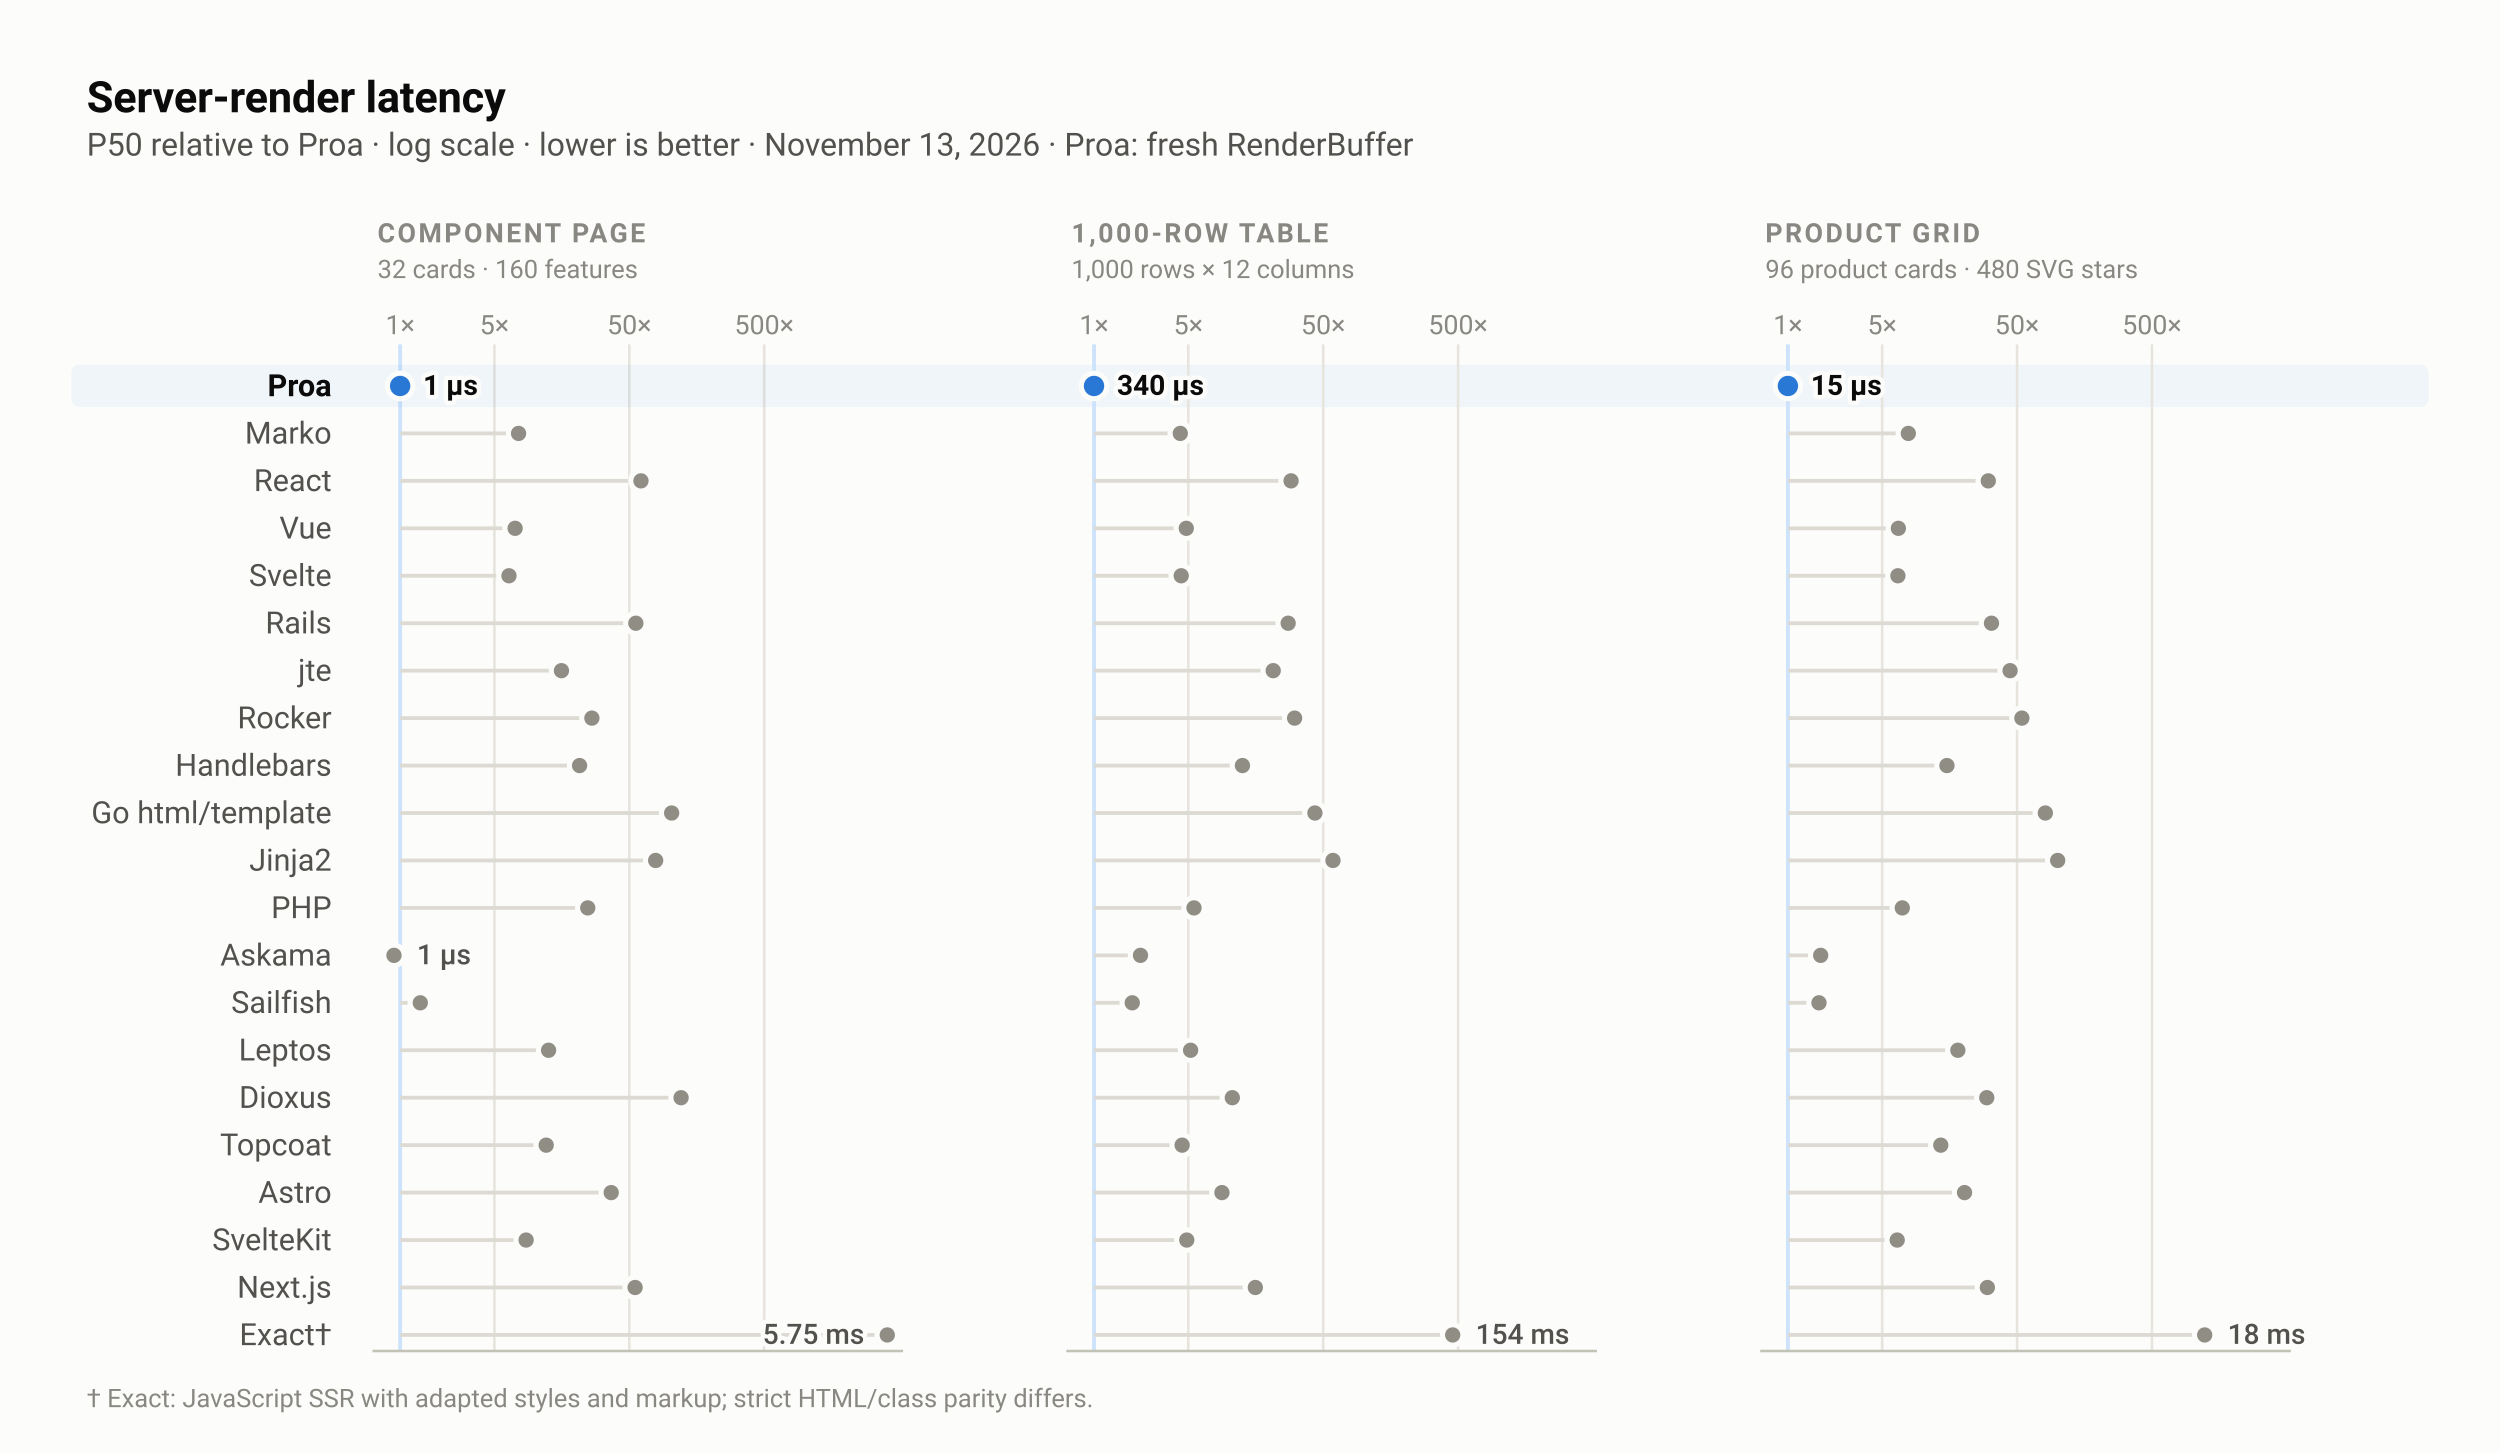
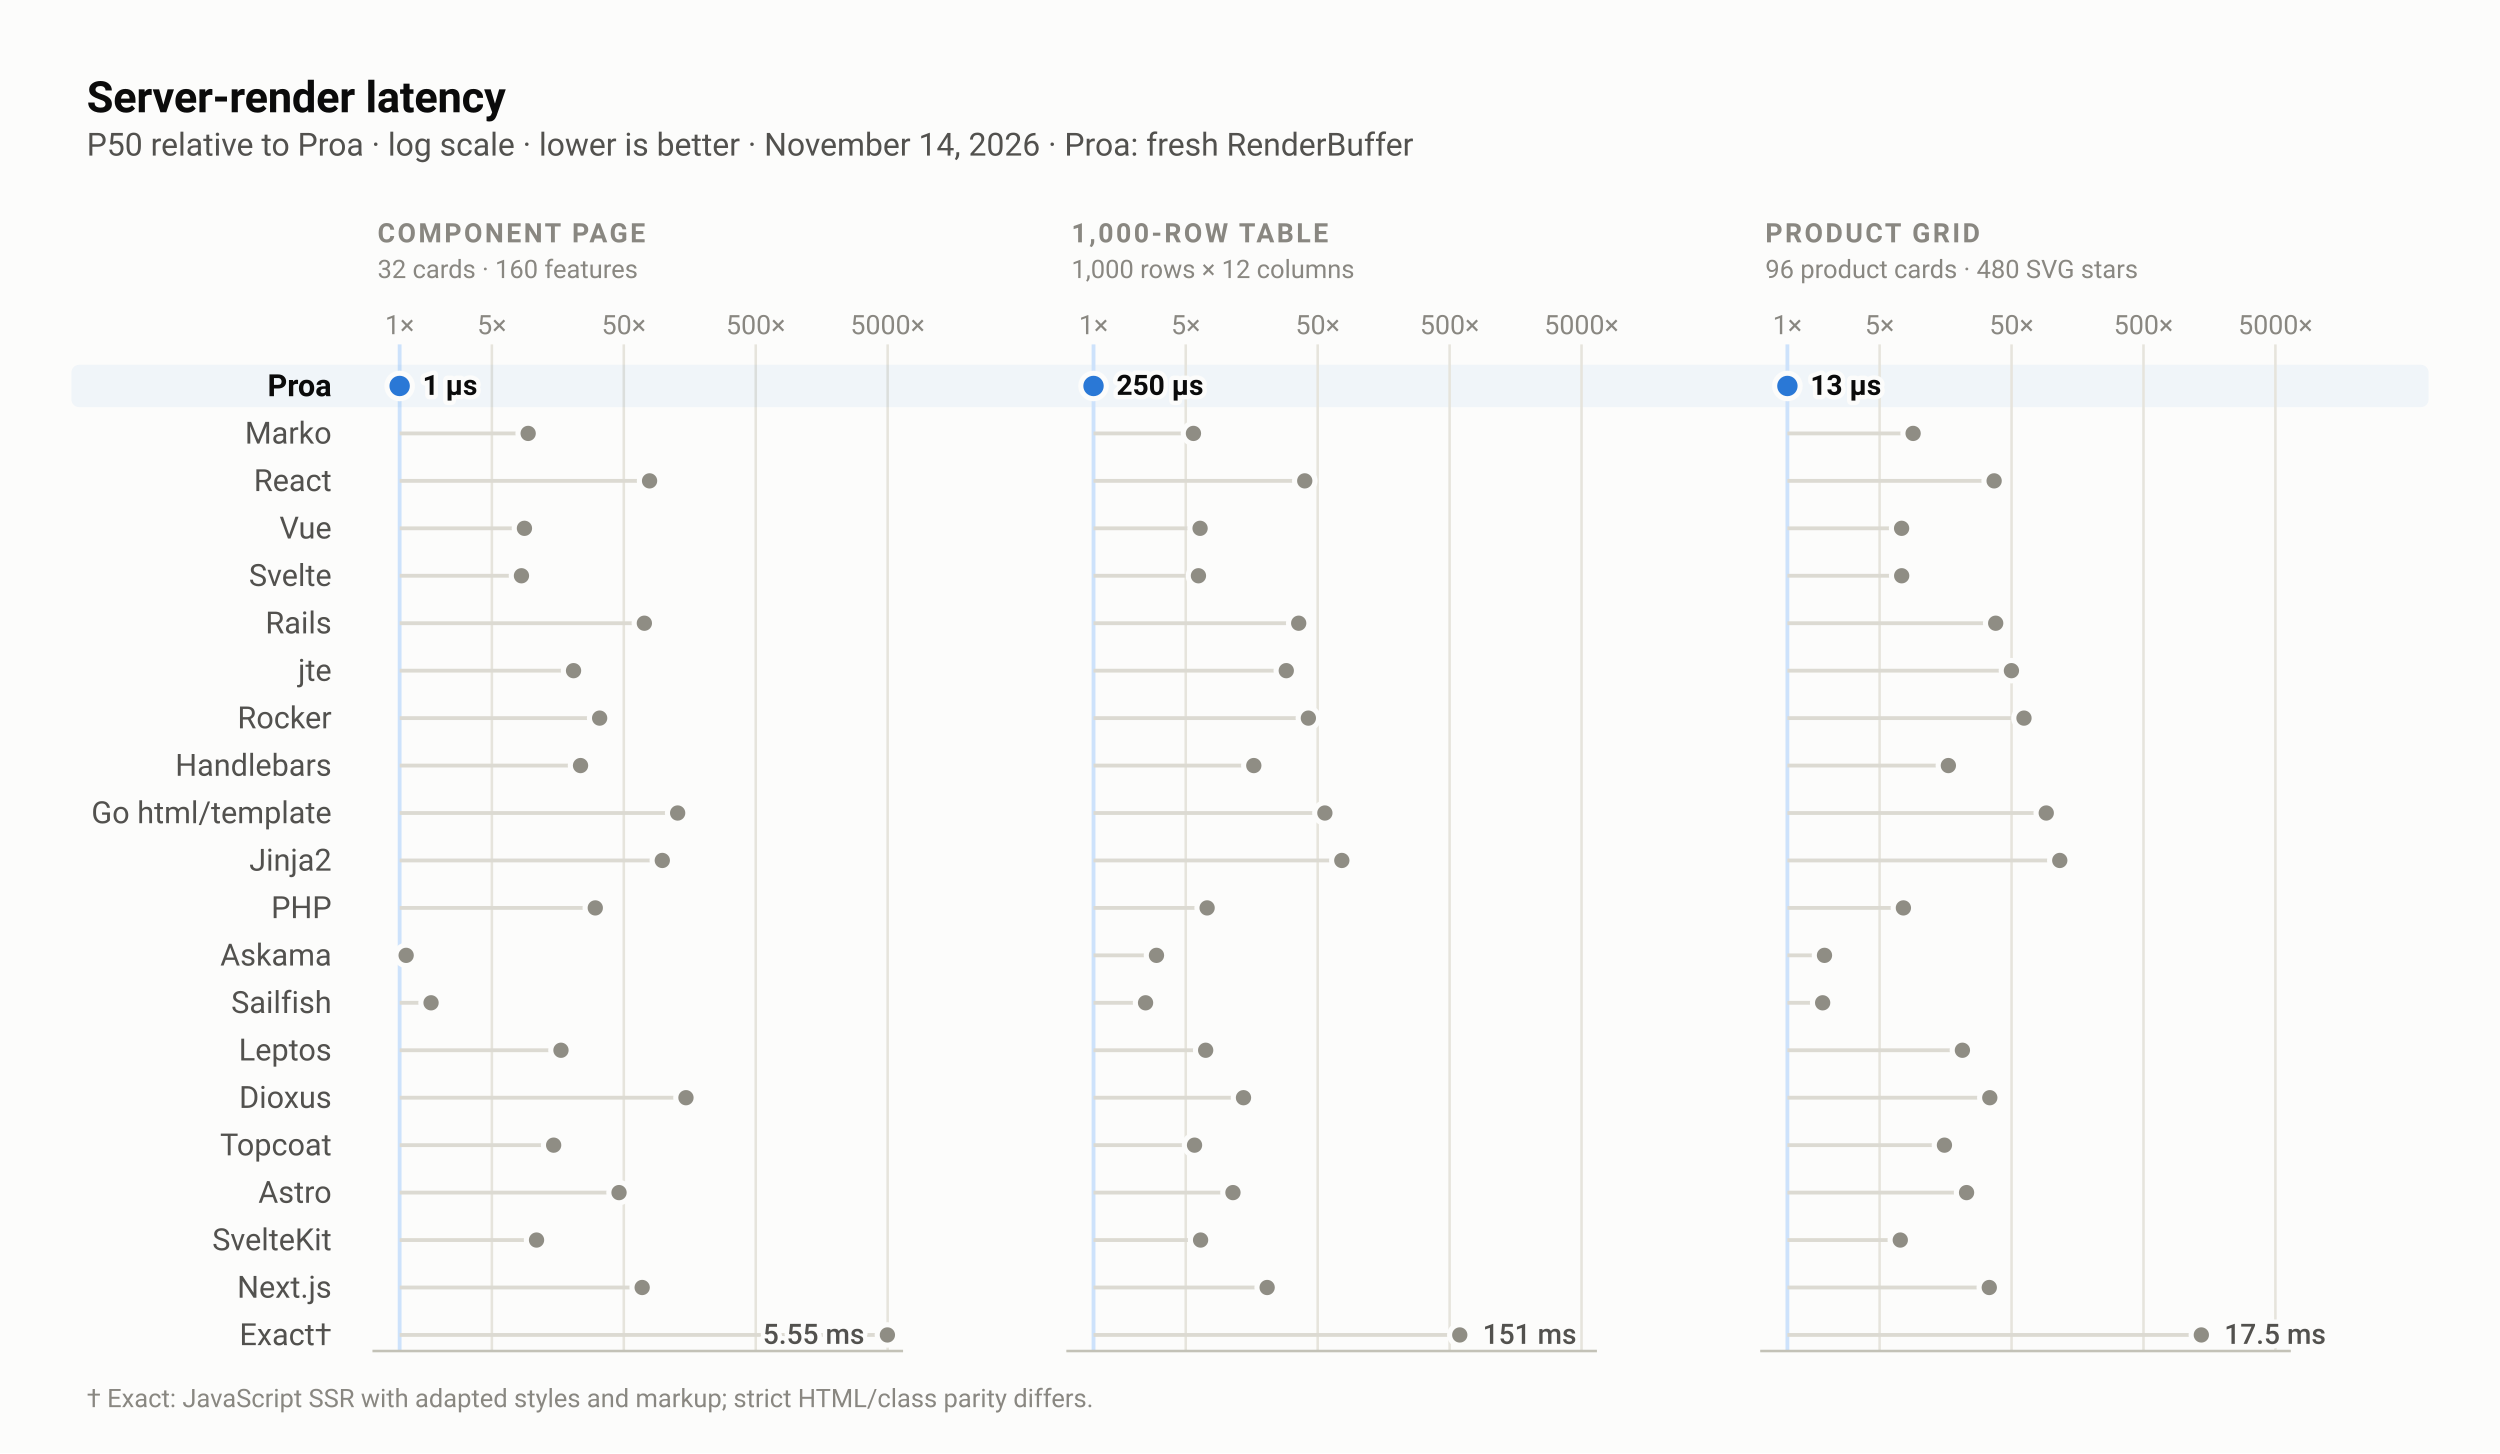
<svg xmlns="http://www.w3.org/2000/svg" width="980" height="569.6" viewBox="0 0 980 569.6" role="img" aria-labelledby="ttl dsc">
  <style>
  text { font-family: system-ui, -apple-system, "Segoe UI", Roboto, "Helvetica Neue", Arial, sans-serif; }
  .t   { font-size: 17px; font-weight: 600; fill: #0b0b0b; letter-spacing: -.005em; }
  .d   { font-size: 12.5px; font-weight: 400; fill: #52514e; }
  .eb  { font-size: 10.5px; font-weight: 600; fill: #898781; letter-spacing: .09em; }
  .cat { font-size: 12px; font-weight: 400; fill: #52514e; }
  .catb{ font-size: 12px; font-weight: 600; fill: #0b0b0b; }
  .lg  { font-size: 12px; font-weight: 400; fill: #52514e; }
  .tick{ font-size: 10.5px; font-weight: 400; fill: #898781; font-variant-numeric: tabular-nums; }
  .val { font-size: 11px; font-weight: 500; fill: #52514e; font-variant-numeric: tabular-nums;
         paint-order: stroke; stroke: #fcfcfb; stroke-width: 3.5px; stroke-linejoin: round; }
  .valb{ font-size: 11px; font-weight: 600; fill: #0b0b0b; font-variant-numeric: tabular-nums;
         paint-order: stroke; stroke: #fcfcfb; stroke-width: 3.5px; stroke-linejoin: round; }
  .valw{ font-size: 11px; font-weight: 600; fill: #fcfcfb; font-variant-numeric: tabular-nums; }
  .note{ font-size: 10px; font-weight: 400; fill: #898781; }
  .mono{ font-family: ui-monospace, SFMono-Regular, "SF Mono", Menlo, Consolas, monospace; }
  .end { text-anchor: end; }
  .mid { text-anchor: middle; }
</style>
  <rect width="980" height="569.6" fill="#fcfcfb" />
  <text x="34" y="44" class="t">Server-render latency</text>
-   <text x="34" y="61" class="d">P50 relative to Proa · log scale · lower is better · November 13, 2026 · Proa: fresh RenderBuffer</text>
+   <text x="34" y="61" class="d">P50 relative to Proa · log scale · lower is better · November 14, 2026 · Proa: fresh RenderBuffer</text>
  <text x="148" y="95" class="eb">COMPONENT PAGE</text>
  <text x="148" y="109" class="note">32 cards · 160 features</text>
-   <path d="M156.86 135L156.86 529.6" stroke="#cde2fb" stroke-width="1.5" />
-   <text x="156.86" y="131" class="tick mid">1×</text>
-   <path d="M193.81 135L193.81 529.6" stroke="#e6e4dc" stroke-width="1" />
-   <text x="193.81" y="131" class="tick mid">5×</text>
-   <path d="M246.69 135L246.69 529.6" stroke="#e6e4dc" stroke-width="1" />
-   <text x="246.69" y="131" class="tick mid">50×</text>
-   <path d="M299.57 135L299.57 529.6" stroke="#e6e4dc" stroke-width="1" />
-   <text x="299.57" y="131" class="tick mid">500×</text>
+   <path d="M156.66 135L156.66 529.6" stroke="#cde2fb" stroke-width="1.5" />
+   <text x="156.66" y="131" class="tick mid">1×</text>
+   <path d="M192.81 135L192.81 529.6" stroke="#e6e4dc" stroke-width="1" />
+   <text x="192.81" y="131" class="tick mid">5×</text>
+   <path d="M244.53 135L244.53 529.6" stroke="#e6e4dc" stroke-width="1" />
+   <text x="244.53" y="131" class="tick mid">50×</text>
+   <path d="M296.25 135L296.25 529.6" stroke="#e6e4dc" stroke-width="1" />
+   <text x="296.25" y="131" class="tick mid">500×</text>
+   <path d="M347.96 135L347.96 529.6" stroke="#e6e4dc" stroke-width="1" />
+   <text x="347.96" y="131" class="tick mid">5000×</text>
  <path d="M146 529.6L354 529.6" stroke="#c3c2b7" stroke-width="1" />
  <rect x="28" y="143" width="924" height="16.6" rx="3" fill="#2a78d6" opacity=".055" />
  <text x="130" y="155.3" class="catb end">Proa</text>
-   <circle cx="156.86" cy="151.3" r="5" fill="#2a78d6" stroke="#fcfcfb" stroke-width="2" />
+   <circle cx="156.66" cy="151.3" r="5" fill="#2a78d6" stroke="#fcfcfb" stroke-width="2" />
  <text x="130" y="173.9" class="cat end">Marko</text>
-   <path d="M156.86 169.9L203.28 169.9" stroke="#dcdad2" stroke-width="1.5" />
-   <circle cx="203.28" cy="169.9" r="4" fill="#8f8d84" stroke="#fcfcfb" stroke-width="2" />
+   <path d="M156.66 169.9L207.04 169.9" stroke="#dcdad2" stroke-width="1.5" />
+   <circle cx="207.04" cy="169.9" r="4" fill="#8f8d84" stroke="#fcfcfb" stroke-width="2" />
  <text x="130" y="192.5" class="cat end">React</text>
-   <path d="M156.86 188.5L251.26 188.5" stroke="#dcdad2" stroke-width="1.5" />
-   <circle cx="251.26" cy="188.5" r="4" fill="#8f8d84" stroke="#fcfcfb" stroke-width="2" />
+   <path d="M156.66 188.5L254.63 188.5" stroke="#dcdad2" stroke-width="1.5" />
+   <circle cx="254.63" cy="188.5" r="4" fill="#8f8d84" stroke="#fcfcfb" stroke-width="2" />
  <text x="130" y="211.1" class="cat end">Vue</text>
-   <path d="M156.86 207.1L201.93 207.1" stroke="#dcdad2" stroke-width="1.5" />
-   <circle cx="201.93" cy="207.1" r="4" fill="#8f8d84" stroke="#fcfcfb" stroke-width="2" />
+   <path d="M156.66 207.1L205.58 207.1" stroke="#dcdad2" stroke-width="1.5" />
+   <circle cx="205.58" cy="207.1" r="4" fill="#8f8d84" stroke="#fcfcfb" stroke-width="2" />
  <text x="130" y="229.7" class="cat end">Svelte</text>
-   <path d="M156.86 225.7L199.52 225.7" stroke="#dcdad2" stroke-width="1.5" />
-   <circle cx="199.52" cy="225.7" r="4" fill="#8f8d84" stroke="#fcfcfb" stroke-width="2" />
+   <path d="M156.66 225.7L204.41 225.7" stroke="#dcdad2" stroke-width="1.5" />
+   <circle cx="204.41" cy="225.7" r="4" fill="#8f8d84" stroke="#fcfcfb" stroke-width="2" />
  <text x="130" y="248.3" class="cat end">Rails</text>
-   <path d="M156.86 244.3L249.25 244.3" stroke="#dcdad2" stroke-width="1.5" />
-   <circle cx="249.25" cy="244.3" r="4" fill="#8f8d84" stroke="#fcfcfb" stroke-width="2" />
+   <path d="M156.66 244.3L252.59 244.3" stroke="#dcdad2" stroke-width="1.5" />
+   <circle cx="252.59" cy="244.3" r="4" fill="#8f8d84" stroke="#fcfcfb" stroke-width="2" />
  <text x="130" y="266.9" class="cat end">jte</text>
-   <path d="M156.86 262.9L220.09 262.9" stroke="#dcdad2" stroke-width="1.5" />
-   <circle cx="220.09" cy="262.9" r="4" fill="#8f8d84" stroke="#fcfcfb" stroke-width="2" />
+   <path d="M156.66 262.9L224.83 262.9" stroke="#dcdad2" stroke-width="1.5" />
+   <circle cx="224.83" cy="262.9" r="4" fill="#8f8d84" stroke="#fcfcfb" stroke-width="2" />
  <text x="130" y="285.5" class="cat end">Rocker</text>
-   <path d="M156.86 281.5L232.02 281.5" stroke="#dcdad2" stroke-width="1.5" />
-   <circle cx="232.02" cy="281.5" r="4" fill="#8f8d84" stroke="#fcfcfb" stroke-width="2" />
+   <path d="M156.66 281.5L235.06 281.5" stroke="#dcdad2" stroke-width="1.5" />
+   <circle cx="235.06" cy="281.5" r="4" fill="#8f8d84" stroke="#fcfcfb" stroke-width="2" />
  <text x="130" y="304.1" class="cat end">Handlebars</text>
-   <path d="M156.86 300.1L227.2 300.1" stroke="#dcdad2" stroke-width="1.5" />
-   <circle cx="227.2" cy="300.1" r="4" fill="#8f8d84" stroke="#fcfcfb" stroke-width="2" />
+   <path d="M156.66 300.1L227.57 300.1" stroke="#dcdad2" stroke-width="1.5" />
+   <circle cx="227.57" cy="300.1" r="4" fill="#8f8d84" stroke="#fcfcfb" stroke-width="2" />
  <text x="130" y="322.7" class="cat end">Go html/template</text>
-   <path d="M156.86 318.7L263.29 318.7" stroke="#dcdad2" stroke-width="1.5" />
-   <circle cx="263.29" cy="318.7" r="4" fill="#8f8d84" stroke="#fcfcfb" stroke-width="2" />
+   <path d="M156.66 318.7L265.64 318.7" stroke="#dcdad2" stroke-width="1.5" />
+   <circle cx="265.64" cy="318.7" r="4" fill="#8f8d84" stroke="#fcfcfb" stroke-width="2" />
  <text x="130" y="341.3" class="cat end">Jinja2</text>
-   <path d="M156.86 337.3L257.02 337.3" stroke="#dcdad2" stroke-width="1.5" />
-   <circle cx="257.02" cy="337.3" r="4" fill="#8f8d84" stroke="#fcfcfb" stroke-width="2" />
+   <path d="M156.66 337.3L259.62 337.3" stroke="#dcdad2" stroke-width="1.5" />
+   <circle cx="259.62" cy="337.3" r="4" fill="#8f8d84" stroke="#fcfcfb" stroke-width="2" />
  <text x="130" y="359.9" class="cat end">PHP</text>
-   <path d="M156.86 355.9L230.4 355.9" stroke="#dcdad2" stroke-width="1.5" />
-   <circle cx="230.4" cy="355.9" r="4" fill="#8f8d84" stroke="#fcfcfb" stroke-width="2" />
+   <path d="M156.66 355.9L233.35 355.9" stroke="#dcdad2" stroke-width="1.5" />
+   <circle cx="233.35" cy="355.9" r="4" fill="#8f8d84" stroke="#fcfcfb" stroke-width="2" />
  <text x="130" y="378.5" class="cat end">Askama</text>
-   <path d="M156.86 374.5L154.44 374.5" stroke="#dcdad2" stroke-width="1.5" />
-   <circle cx="154.44" cy="374.5" r="4" fill="#8f8d84" stroke="#fcfcfb" stroke-width="2" />
+   <path d="M156.66 374.5L159.21 374.5" stroke="#dcdad2" stroke-width="1.5" />
+   <circle cx="159.21" cy="374.5" r="4" fill="#8f8d84" stroke="#fcfcfb" stroke-width="2" />
  <text x="130" y="397.1" class="cat end">Sailfish</text>
-   <path d="M156.86 393.1L164.75 393.1" stroke="#dcdad2" stroke-width="1.5" />
-   <circle cx="164.75" cy="393.1" r="4" fill="#8f8d84" stroke="#fcfcfb" stroke-width="2" />
+   <path d="M156.66 393.1L168.97 393.1" stroke="#dcdad2" stroke-width="1.5" />
+   <circle cx="168.97" cy="393.1" r="4" fill="#8f8d84" stroke="#fcfcfb" stroke-width="2" />
  <text x="130" y="415.7" class="cat end">Leptos</text>
-   <path d="M156.86 411.7L215.04 411.7" stroke="#dcdad2" stroke-width="1.5" />
-   <circle cx="215.04" cy="411.7" r="4" fill="#8f8d84" stroke="#fcfcfb" stroke-width="2" />
+   <path d="M156.66 411.7L219.9 411.7" stroke="#dcdad2" stroke-width="1.5" />
+   <circle cx="219.9" cy="411.7" r="4" fill="#8f8d84" stroke="#fcfcfb" stroke-width="2" />
  <text x="130" y="434.3" class="cat end">Dioxus</text>
-   <path d="M156.86 430.3L266.98 430.3" stroke="#dcdad2" stroke-width="1.5" />
-   <circle cx="266.98" cy="430.3" r="4" fill="#8f8d84" stroke="#fcfcfb" stroke-width="2" />
+   <path d="M156.66 430.3L268.9 430.3" stroke="#dcdad2" stroke-width="1.5" />
+   <circle cx="268.9" cy="430.3" r="4" fill="#8f8d84" stroke="#fcfcfb" stroke-width="2" />
  <text x="130" y="452.9" class="cat end">Topcoat</text>
-   <path d="M156.86 448.9L214.11 448.9" stroke="#dcdad2" stroke-width="1.5" />
-   <circle cx="214.11" cy="448.9" r="4" fill="#8f8d84" stroke="#fcfcfb" stroke-width="2" />
+   <path d="M156.66 448.9L217.03 448.9" stroke="#dcdad2" stroke-width="1.5" />
+   <circle cx="217.03" cy="448.9" r="4" fill="#8f8d84" stroke="#fcfcfb" stroke-width="2" />
  <text x="130" y="471.5" class="cat end">Astro</text>
-   <path d="M156.86 467.5L239.59 467.5" stroke="#dcdad2" stroke-width="1.5" />
-   <circle cx="239.59" cy="467.5" r="4" fill="#8f8d84" stroke="#fcfcfb" stroke-width="2" />
+   <path d="M156.66 467.5L242.66 467.5" stroke="#dcdad2" stroke-width="1.5" />
+   <circle cx="242.66" cy="467.5" r="4" fill="#8f8d84" stroke="#fcfcfb" stroke-width="2" />
  <text x="130" y="490.1" class="cat end">SvelteKit</text>
-   <path d="M156.86 486.1L206.24 486.1" stroke="#dcdad2" stroke-width="1.5" />
-   <circle cx="206.24" cy="486.1" r="4" fill="#8f8d84" stroke="#fcfcfb" stroke-width="2" />
+   <path d="M156.66 486.1L210.32 486.1" stroke="#dcdad2" stroke-width="1.5" />
+   <circle cx="210.32" cy="486.1" r="4" fill="#8f8d84" stroke="#fcfcfb" stroke-width="2" />
  <text x="130" y="508.7" class="cat end">Next.js</text>
-   <path d="M156.86 504.7L248.96 504.7" stroke="#dcdad2" stroke-width="1.5" />
-   <circle cx="248.96" cy="504.7" r="4" fill="#8f8d84" stroke="#fcfcfb" stroke-width="2" />
+   <path d="M156.66 504.7L251.73 504.7" stroke="#dcdad2" stroke-width="1.5" />
+   <circle cx="251.73" cy="504.7" r="4" fill="#8f8d84" stroke="#fcfcfb" stroke-width="2" />
  <text x="130" y="527.3" class="cat end">Exact†</text>
-   <path d="M156.86 523.3L347.81 523.3" stroke="#dcdad2" stroke-width="1.5" />
-   <circle cx="347.81" cy="523.3" r="4" fill="#8f8d84" stroke="#fcfcfb" stroke-width="2" />
-   <text x="165.86" y="154.8" class="valb">1 µs</text>
-   <text x="163.44" y="378" class="val">1 µs</text>
-   <text x="338.81" y="526.8" class="val end">5.75 ms</text>
+   <path d="M156.66 523.3L347.86 523.3" stroke="#dcdad2" stroke-width="1.5" />
+   <circle cx="347.86" cy="523.3" r="4" fill="#8f8d84" stroke="#fcfcfb" stroke-width="2" />
+   <text x="165.66" y="154.8" class="valb">1 µs</text>
+   <text x="338.86" y="526.8" class="val end">5.55 ms</text>
  <text x="420" y="95" class="eb">1,000-ROW TABLE</text>
  <text x="420" y="109" class="note">1,000 rows × 12 columns</text>
-   <path d="M428.86 135L428.86 529.6" stroke="#cde2fb" stroke-width="1.5" />
-   <text x="428.86" y="131" class="tick mid">1×</text>
-   <path d="M465.81 135L465.81 529.6" stroke="#e6e4dc" stroke-width="1" />
-   <text x="465.81" y="131" class="tick mid">5×</text>
-   <path d="M518.69 135L518.69 529.6" stroke="#e6e4dc" stroke-width="1" />
-   <text x="518.69" y="131" class="tick mid">50×</text>
-   <path d="M571.57 135L571.57 529.6" stroke="#e6e4dc" stroke-width="1" />
-   <text x="571.57" y="131" class="tick mid">500×</text>
+   <path d="M428.66 135L428.66 529.6" stroke="#cde2fb" stroke-width="1.5" />
+   <text x="428.66" y="131" class="tick mid">1×</text>
+   <path d="M464.81 135L464.81 529.6" stroke="#e6e4dc" stroke-width="1" />
+   <text x="464.81" y="131" class="tick mid">5×</text>
+   <path d="M516.53 135L516.53 529.6" stroke="#e6e4dc" stroke-width="1" />
+   <text x="516.53" y="131" class="tick mid">50×</text>
+   <path d="M568.25 135L568.25 529.6" stroke="#e6e4dc" stroke-width="1" />
+   <text x="568.25" y="131" class="tick mid">500×</text>
+   <path d="M619.96 135L619.96 529.6" stroke="#e6e4dc" stroke-width="1" />
+   <text x="619.96" y="131" class="tick mid">5000×</text>
  <path d="M418 529.6L626 529.6" stroke="#c3c2b7" stroke-width="1" />
-   <circle cx="428.86" cy="151.3" r="5" fill="#2a78d6" stroke="#fcfcfb" stroke-width="2" />
-   <path d="M428.86 169.9L462.67 169.9" stroke="#dcdad2" stroke-width="1.5" />
-   <circle cx="462.67" cy="169.9" r="4" fill="#8f8d84" stroke="#fcfcfb" stroke-width="2" />
-   <path d="M428.86 188.5L506.1 188.5" stroke="#dcdad2" stroke-width="1.5" />
-   <circle cx="506.1" cy="188.5" r="4" fill="#8f8d84" stroke="#fcfcfb" stroke-width="2" />
-   <path d="M428.86 207.1L465.02 207.1" stroke="#dcdad2" stroke-width="1.5" />
-   <circle cx="465.02" cy="207.1" r="4" fill="#8f8d84" stroke="#fcfcfb" stroke-width="2" />
-   <path d="M428.86 225.7L463.04 225.7" stroke="#dcdad2" stroke-width="1.5" />
-   <circle cx="463.04" cy="225.7" r="4" fill="#8f8d84" stroke="#fcfcfb" stroke-width="2" />
-   <path d="M428.86 244.3L504.96 244.3" stroke="#dcdad2" stroke-width="1.5" />
-   <circle cx="504.96" cy="244.3" r="4" fill="#8f8d84" stroke="#fcfcfb" stroke-width="2" />
-   <path d="M428.86 262.9L499.1 262.9" stroke="#dcdad2" stroke-width="1.5" />
-   <circle cx="499.1" cy="262.9" r="4" fill="#8f8d84" stroke="#fcfcfb" stroke-width="2" />
-   <path d="M428.86 281.5L507.49 281.5" stroke="#dcdad2" stroke-width="1.5" />
-   <circle cx="507.49" cy="281.5" r="4" fill="#8f8d84" stroke="#fcfcfb" stroke-width="2" />
-   <path d="M428.86 300.1L487.04 300.1" stroke="#dcdad2" stroke-width="1.5" />
-   <circle cx="487.04" cy="300.1" r="4" fill="#8f8d84" stroke="#fcfcfb" stroke-width="2" />
-   <path d="M428.86 318.7L515.44 318.7" stroke="#dcdad2" stroke-width="1.5" />
-   <circle cx="515.44" cy="318.7" r="4" fill="#8f8d84" stroke="#fcfcfb" stroke-width="2" />
-   <path d="M428.86 337.3L522.53 337.3" stroke="#dcdad2" stroke-width="1.5" />
-   <circle cx="522.53" cy="337.3" r="4" fill="#8f8d84" stroke="#fcfcfb" stroke-width="2" />
-   <path d="M428.86 355.9L468.05 355.9" stroke="#dcdad2" stroke-width="1.5" />
-   <circle cx="468.05" cy="355.9" r="4" fill="#8f8d84" stroke="#fcfcfb" stroke-width="2" />
-   <path d="M428.86 374.5L447.07 374.5" stroke="#dcdad2" stroke-width="1.5" />
-   <circle cx="447.07" cy="374.5" r="4" fill="#8f8d84" stroke="#fcfcfb" stroke-width="2" />
-   <path d="M428.86 393.1L443.84 393.1" stroke="#dcdad2" stroke-width="1.5" />
-   <circle cx="443.84" cy="393.1" r="4" fill="#8f8d84" stroke="#fcfcfb" stroke-width="2" />
-   <path d="M428.86 411.7L466.72 411.7" stroke="#dcdad2" stroke-width="1.5" />
-   <circle cx="466.72" cy="411.7" r="4" fill="#8f8d84" stroke="#fcfcfb" stroke-width="2" />
-   <path d="M428.86 430.3L483.07 430.3" stroke="#dcdad2" stroke-width="1.5" />
-   <circle cx="483.07" cy="430.3" r="4" fill="#8f8d84" stroke="#fcfcfb" stroke-width="2" />
-   <path d="M428.86 448.9L463.4 448.9" stroke="#dcdad2" stroke-width="1.5" />
-   <circle cx="463.4" cy="448.9" r="4" fill="#8f8d84" stroke="#fcfcfb" stroke-width="2" />
-   <path d="M428.86 467.5L479 467.5" stroke="#dcdad2" stroke-width="1.5" />
-   <circle cx="479" cy="467.5" r="4" fill="#8f8d84" stroke="#fcfcfb" stroke-width="2" />
-   <path d="M428.86 486.1L465.21 486.1" stroke="#dcdad2" stroke-width="1.5" />
-   <circle cx="465.21" cy="486.1" r="4" fill="#8f8d84" stroke="#fcfcfb" stroke-width="2" />
-   <path d="M428.86 504.7L492.09 504.7" stroke="#dcdad2" stroke-width="1.5" />
-   <circle cx="492.09" cy="504.7" r="4" fill="#8f8d84" stroke="#fcfcfb" stroke-width="2" />
-   <path d="M428.86 523.3L569.45 523.3" stroke="#dcdad2" stroke-width="1.5" />
-   <circle cx="569.45" cy="523.3" r="4" fill="#8f8d84" stroke="#fcfcfb" stroke-width="2" />
-   <text x="437.86" y="154.8" class="valb">340 µs</text>
-   <text x="578.45" y="526.8" class="val">154 ms</text>
+   <circle cx="428.66" cy="151.3" r="5" fill="#2a78d6" stroke="#fcfcfb" stroke-width="2" />
+   <path d="M428.66 169.9L467.83 169.9" stroke="#dcdad2" stroke-width="1.5" />
+   <circle cx="467.83" cy="169.9" r="4" fill="#8f8d84" stroke="#fcfcfb" stroke-width="2" />
+   <path d="M428.66 188.5L511.46 188.5" stroke="#dcdad2" stroke-width="1.5" />
+   <circle cx="511.46" cy="188.5" r="4" fill="#8f8d84" stroke="#fcfcfb" stroke-width="2" />
+   <path d="M428.66 207.1L470.43 207.1" stroke="#dcdad2" stroke-width="1.5" />
+   <circle cx="470.43" cy="207.1" r="4" fill="#8f8d84" stroke="#fcfcfb" stroke-width="2" />
+   <path d="M428.66 225.7L469.79 225.7" stroke="#dcdad2" stroke-width="1.5" />
+   <circle cx="469.79" cy="225.7" r="4" fill="#8f8d84" stroke="#fcfcfb" stroke-width="2" />
+   <path d="M428.66 244.3L509.09 244.3" stroke="#dcdad2" stroke-width="1.5" />
+   <circle cx="509.09" cy="244.3" r="4" fill="#8f8d84" stroke="#fcfcfb" stroke-width="2" />
+   <path d="M428.66 262.9L504.22 262.9" stroke="#dcdad2" stroke-width="1.5" />
+   <circle cx="504.22" cy="262.9" r="4" fill="#8f8d84" stroke="#fcfcfb" stroke-width="2" />
+   <path d="M428.66 281.5L512.88 281.5" stroke="#dcdad2" stroke-width="1.5" />
+   <circle cx="512.88" cy="281.5" r="4" fill="#8f8d84" stroke="#fcfcfb" stroke-width="2" />
+   <path d="M428.66 300.1L491.49 300.1" stroke="#dcdad2" stroke-width="1.5" />
+   <circle cx="491.49" cy="300.1" r="4" fill="#8f8d84" stroke="#fcfcfb" stroke-width="2" />
+   <path d="M428.66 318.7L519.35 318.7" stroke="#dcdad2" stroke-width="1.5" />
+   <circle cx="519.35" cy="318.7" r="4" fill="#8f8d84" stroke="#fcfcfb" stroke-width="2" />
+   <path d="M428.66 337.3L525.99 337.3" stroke="#dcdad2" stroke-width="1.5" />
+   <circle cx="525.99" cy="337.3" r="4" fill="#8f8d84" stroke="#fcfcfb" stroke-width="2" />
+   <path d="M428.66 355.9L473.19 355.9" stroke="#dcdad2" stroke-width="1.5" />
+   <circle cx="473.19" cy="355.9" r="4" fill="#8f8d84" stroke="#fcfcfb" stroke-width="2" />
+   <path d="M428.66 374.5L453.34 374.5" stroke="#dcdad2" stroke-width="1.5" />
+   <circle cx="453.34" cy="374.5" r="4" fill="#8f8d84" stroke="#fcfcfb" stroke-width="2" />
+   <path d="M428.66 393.1L449.06 393.1" stroke="#dcdad2" stroke-width="1.5" />
+   <circle cx="449.06" cy="393.1" r="4" fill="#8f8d84" stroke="#fcfcfb" stroke-width="2" />
+   <path d="M428.66 411.7L472.62 411.7" stroke="#dcdad2" stroke-width="1.5" />
+   <circle cx="472.62" cy="411.7" r="4" fill="#8f8d84" stroke="#fcfcfb" stroke-width="2" />
+   <path d="M428.66 430.3L487.45 430.3" stroke="#dcdad2" stroke-width="1.5" />
+   <circle cx="487.45" cy="430.3" r="4" fill="#8f8d84" stroke="#fcfcfb" stroke-width="2" />
+   <path d="M428.66 448.9L468.26 448.9" stroke="#dcdad2" stroke-width="1.5" />
+   <circle cx="468.26" cy="448.9" r="4" fill="#8f8d84" stroke="#fcfcfb" stroke-width="2" />
+   <path d="M428.66 467.5L483.32 467.5" stroke="#dcdad2" stroke-width="1.5" />
+   <circle cx="483.32" cy="467.5" r="4" fill="#8f8d84" stroke="#fcfcfb" stroke-width="2" />
+   <path d="M428.66 486.1L470.63 486.1" stroke="#dcdad2" stroke-width="1.5" />
+   <circle cx="470.63" cy="486.1" r="4" fill="#8f8d84" stroke="#fcfcfb" stroke-width="2" />
+   <path d="M428.66 504.7L496.72 504.7" stroke="#dcdad2" stroke-width="1.5" />
+   <circle cx="496.72" cy="504.7" r="4" fill="#8f8d84" stroke="#fcfcfb" stroke-width="2" />
+   <path d="M428.66 523.3L572.23 523.3" stroke="#dcdad2" stroke-width="1.5" />
+   <circle cx="572.23" cy="523.3" r="4" fill="#8f8d84" stroke="#fcfcfb" stroke-width="2" />
+   <text x="437.66" y="154.8" class="valb">250 µs</text>
+   <text x="581.23" y="526.8" class="val">151 ms</text>
  <text x="692" y="95" class="eb">PRODUCT GRID</text>
  <text x="692" y="109" class="note">96 product cards · 480 SVG stars</text>
-   <path d="M700.86 135L700.86 529.6" stroke="#cde2fb" stroke-width="1.5" />
-   <text x="700.86" y="131" class="tick mid">1×</text>
-   <path d="M737.81 135L737.81 529.6" stroke="#e6e4dc" stroke-width="1" />
-   <text x="737.81" y="131" class="tick mid">5×</text>
-   <path d="M790.69 135L790.69 529.6" stroke="#e6e4dc" stroke-width="1" />
-   <text x="790.69" y="131" class="tick mid">50×</text>
-   <path d="M843.57 135L843.57 529.6" stroke="#e6e4dc" stroke-width="1" />
-   <text x="843.57" y="131" class="tick mid">500×</text>
+   <path d="M700.66 135L700.66 529.6" stroke="#cde2fb" stroke-width="1.5" />
+   <text x="700.66" y="131" class="tick mid">1×</text>
+   <path d="M736.81 135L736.81 529.6" stroke="#e6e4dc" stroke-width="1" />
+   <text x="736.81" y="131" class="tick mid">5×</text>
+   <path d="M788.53 135L788.53 529.6" stroke="#e6e4dc" stroke-width="1" />
+   <text x="788.53" y="131" class="tick mid">50×</text>
+   <path d="M840.25 135L840.25 529.6" stroke="#e6e4dc" stroke-width="1" />
+   <text x="840.25" y="131" class="tick mid">500×</text>
+   <path d="M891.96 135L891.96 529.6" stroke="#e6e4dc" stroke-width="1" />
+   <text x="891.96" y="131" class="tick mid">5000×</text>
  <path d="M690 529.6L898 529.6" stroke="#c3c2b7" stroke-width="1" />
-   <circle cx="700.86" cy="151.3" r="5" fill="#2a78d6" stroke="#fcfcfb" stroke-width="2" />
-   <path d="M700.86 169.9L748.06 169.9" stroke="#dcdad2" stroke-width="1.5" />
-   <circle cx="748.06" cy="169.9" r="4" fill="#8f8d84" stroke="#fcfcfb" stroke-width="2" />
-   <path d="M700.86 188.5L779.41 188.5" stroke="#dcdad2" stroke-width="1.5" />
-   <circle cx="779.41" cy="188.5" r="4" fill="#8f8d84" stroke="#fcfcfb" stroke-width="2" />
-   <path d="M700.86 207.1L744.16 207.1" stroke="#dcdad2" stroke-width="1.5" />
-   <circle cx="744.16" cy="207.1" r="4" fill="#8f8d84" stroke="#fcfcfb" stroke-width="2" />
-   <path d="M700.86 225.7L743.98 225.7" stroke="#dcdad2" stroke-width="1.5" />
-   <circle cx="743.98" cy="225.7" r="4" fill="#8f8d84" stroke="#fcfcfb" stroke-width="2" />
-   <path d="M700.86 244.3L780.66 244.3" stroke="#dcdad2" stroke-width="1.5" />
-   <circle cx="780.66" cy="244.3" r="4" fill="#8f8d84" stroke="#fcfcfb" stroke-width="2" />
-   <path d="M700.86 262.9L787.96 262.9" stroke="#dcdad2" stroke-width="1.5" />
-   <circle cx="787.96" cy="262.9" r="4" fill="#8f8d84" stroke="#fcfcfb" stroke-width="2" />
-   <path d="M700.86 281.5L792.58 281.5" stroke="#dcdad2" stroke-width="1.5" />
-   <circle cx="792.58" cy="281.5" r="4" fill="#8f8d84" stroke="#fcfcfb" stroke-width="2" />
-   <path d="M700.86 300.1L763.2 300.1" stroke="#dcdad2" stroke-width="1.5" />
-   <circle cx="763.2" cy="300.1" r="4" fill="#8f8d84" stroke="#fcfcfb" stroke-width="2" />
-   <path d="M700.86 318.7L801.77 318.7" stroke="#dcdad2" stroke-width="1.5" />
-   <circle cx="801.77" cy="318.7" r="4" fill="#8f8d84" stroke="#fcfcfb" stroke-width="2" />
-   <path d="M700.86 337.3L806.61 337.3" stroke="#dcdad2" stroke-width="1.5" />
-   <circle cx="806.61" cy="337.3" r="4" fill="#8f8d84" stroke="#fcfcfb" stroke-width="2" />
-   <path d="M700.86 355.9L745.7 355.9" stroke="#dcdad2" stroke-width="1.5" />
-   <circle cx="745.7" cy="355.9" r="4" fill="#8f8d84" stroke="#fcfcfb" stroke-width="2" />
-   <path d="M700.86 374.5L713.71 374.5" stroke="#dcdad2" stroke-width="1.5" />
-   <circle cx="713.71" cy="374.5" r="4" fill="#8f8d84" stroke="#fcfcfb" stroke-width="2" />
-   <path d="M700.86 393.1L713.04 393.1" stroke="#dcdad2" stroke-width="1.5" />
-   <circle cx="713.04" cy="393.1" r="4" fill="#8f8d84" stroke="#fcfcfb" stroke-width="2" />
-   <path d="M700.86 411.7L767.48 411.7" stroke="#dcdad2" stroke-width="1.5" />
-   <circle cx="767.48" cy="411.7" r="4" fill="#8f8d84" stroke="#fcfcfb" stroke-width="2" />
-   <path d="M700.86 430.3L778.81 430.3" stroke="#dcdad2" stroke-width="1.5" />
-   <circle cx="778.81" cy="430.3" r="4" fill="#8f8d84" stroke="#fcfcfb" stroke-width="2" />
-   <path d="M700.86 448.9L760.79 448.9" stroke="#dcdad2" stroke-width="1.5" />
-   <circle cx="760.79" cy="448.9" r="4" fill="#8f8d84" stroke="#fcfcfb" stroke-width="2" />
-   <path d="M700.86 467.5L770.1 467.5" stroke="#dcdad2" stroke-width="1.5" />
-   <circle cx="770.1" cy="467.5" r="4" fill="#8f8d84" stroke="#fcfcfb" stroke-width="2" />
-   <path d="M700.86 486.1L743.7 486.1" stroke="#dcdad2" stroke-width="1.5" />
-   <circle cx="743.7" cy="486.1" r="4" fill="#8f8d84" stroke="#fcfcfb" stroke-width="2" />
-   <path d="M700.86 504.7L779.04 504.7" stroke="#dcdad2" stroke-width="1.5" />
-   <circle cx="779.04" cy="504.7" r="4" fill="#8f8d84" stroke="#fcfcfb" stroke-width="2" />
-   <path d="M700.86 523.3L864.24 523.3" stroke="#dcdad2" stroke-width="1.5" />
-   <circle cx="864.24" cy="523.3" r="4" fill="#8f8d84" stroke="#fcfcfb" stroke-width="2" />
-   <text x="709.86" y="154.8" class="valb">15 µs</text>
-   <text x="873.24" y="526.8" class="val">18 ms</text>
+   <circle cx="700.66" cy="151.3" r="5" fill="#2a78d6" stroke="#fcfcfb" stroke-width="2" />
+   <path d="M700.66 169.9L749.94 169.9" stroke="#dcdad2" stroke-width="1.5" />
+   <circle cx="749.94" cy="169.9" r="4" fill="#8f8d84" stroke="#fcfcfb" stroke-width="2" />
+   <path d="M700.66 188.5L781.7 188.5" stroke="#dcdad2" stroke-width="1.5" />
+   <circle cx="781.7" cy="188.5" r="4" fill="#8f8d84" stroke="#fcfcfb" stroke-width="2" />
+   <path d="M700.66 207.1L745.43 207.1" stroke="#dcdad2" stroke-width="1.5" />
+   <circle cx="745.43" cy="207.1" r="4" fill="#8f8d84" stroke="#fcfcfb" stroke-width="2" />
+   <path d="M700.66 225.7L745.46 225.7" stroke="#dcdad2" stroke-width="1.5" />
+   <circle cx="745.46" cy="225.7" r="4" fill="#8f8d84" stroke="#fcfcfb" stroke-width="2" />
+   <path d="M700.66 244.3L782.31 244.3" stroke="#dcdad2" stroke-width="1.5" />
+   <circle cx="782.31" cy="244.3" r="4" fill="#8f8d84" stroke="#fcfcfb" stroke-width="2" />
+   <path d="M700.66 262.9L788.48 262.9" stroke="#dcdad2" stroke-width="1.5" />
+   <circle cx="788.48" cy="262.9" r="4" fill="#8f8d84" stroke="#fcfcfb" stroke-width="2" />
+   <path d="M700.66 281.5L793.4 281.5" stroke="#dcdad2" stroke-width="1.5" />
+   <circle cx="793.4" cy="281.5" r="4" fill="#8f8d84" stroke="#fcfcfb" stroke-width="2" />
+   <path d="M700.66 300.1L763.76 300.1" stroke="#dcdad2" stroke-width="1.5" />
+   <circle cx="763.76" cy="300.1" r="4" fill="#8f8d84" stroke="#fcfcfb" stroke-width="2" />
+   <path d="M700.66 318.7L802.13 318.7" stroke="#dcdad2" stroke-width="1.5" />
+   <circle cx="802.13" cy="318.7" r="4" fill="#8f8d84" stroke="#fcfcfb" stroke-width="2" />
+   <path d="M700.66 337.3L807.43 337.3" stroke="#dcdad2" stroke-width="1.5" />
+   <circle cx="807.43" cy="337.3" r="4" fill="#8f8d84" stroke="#fcfcfb" stroke-width="2" />
+   <path d="M700.66 355.9L746.13 355.9" stroke="#dcdad2" stroke-width="1.5" />
+   <circle cx="746.13" cy="355.9" r="4" fill="#8f8d84" stroke="#fcfcfb" stroke-width="2" />
+   <path d="M700.66 374.5L715.2 374.5" stroke="#dcdad2" stroke-width="1.5" />
+   <circle cx="715.2" cy="374.5" r="4" fill="#8f8d84" stroke="#fcfcfb" stroke-width="2" />
+   <path d="M700.66 393.1L714.48 393.1" stroke="#dcdad2" stroke-width="1.5" />
+   <circle cx="714.48" cy="393.1" r="4" fill="#8f8d84" stroke="#fcfcfb" stroke-width="2" />
+   <path d="M700.66 411.7L769.26 411.7" stroke="#dcdad2" stroke-width="1.5" />
+   <circle cx="769.26" cy="411.7" r="4" fill="#8f8d84" stroke="#fcfcfb" stroke-width="2" />
+   <path d="M700.66 430.3L780 430.3" stroke="#dcdad2" stroke-width="1.5" />
+   <circle cx="780" cy="430.3" r="4" fill="#8f8d84" stroke="#fcfcfb" stroke-width="2" />
+   <path d="M700.66 448.9L762.22 448.9" stroke="#dcdad2" stroke-width="1.5" />
+   <circle cx="762.22" cy="448.9" r="4" fill="#8f8d84" stroke="#fcfcfb" stroke-width="2" />
+   <path d="M700.66 467.5L770.89 467.5" stroke="#dcdad2" stroke-width="1.5" />
+   <circle cx="770.89" cy="467.5" r="4" fill="#8f8d84" stroke="#fcfcfb" stroke-width="2" />
+   <path d="M700.66 486.1L744.91 486.1" stroke="#dcdad2" stroke-width="1.5" />
+   <circle cx="744.91" cy="486.1" r="4" fill="#8f8d84" stroke="#fcfcfb" stroke-width="2" />
+   <path d="M700.66 504.7L779.8 504.7" stroke="#dcdad2" stroke-width="1.5" />
+   <circle cx="779.8" cy="504.7" r="4" fill="#8f8d84" stroke="#fcfcfb" stroke-width="2" />
+   <path d="M700.66 523.3L862.92 523.3" stroke="#dcdad2" stroke-width="1.5" />
+   <circle cx="862.92" cy="523.3" r="4" fill="#8f8d84" stroke="#fcfcfb" stroke-width="2" />
+   <text x="709.66" y="154.8" class="valb">13 µs</text>
+   <text x="871.92" y="526.8" class="val">17.5 ms</text>
  <text x="34" y="551.6" class="note">† Exact: JavaScript SSR with adapted styles and markup; strict HTML/class parity differs.</text>
</svg>
